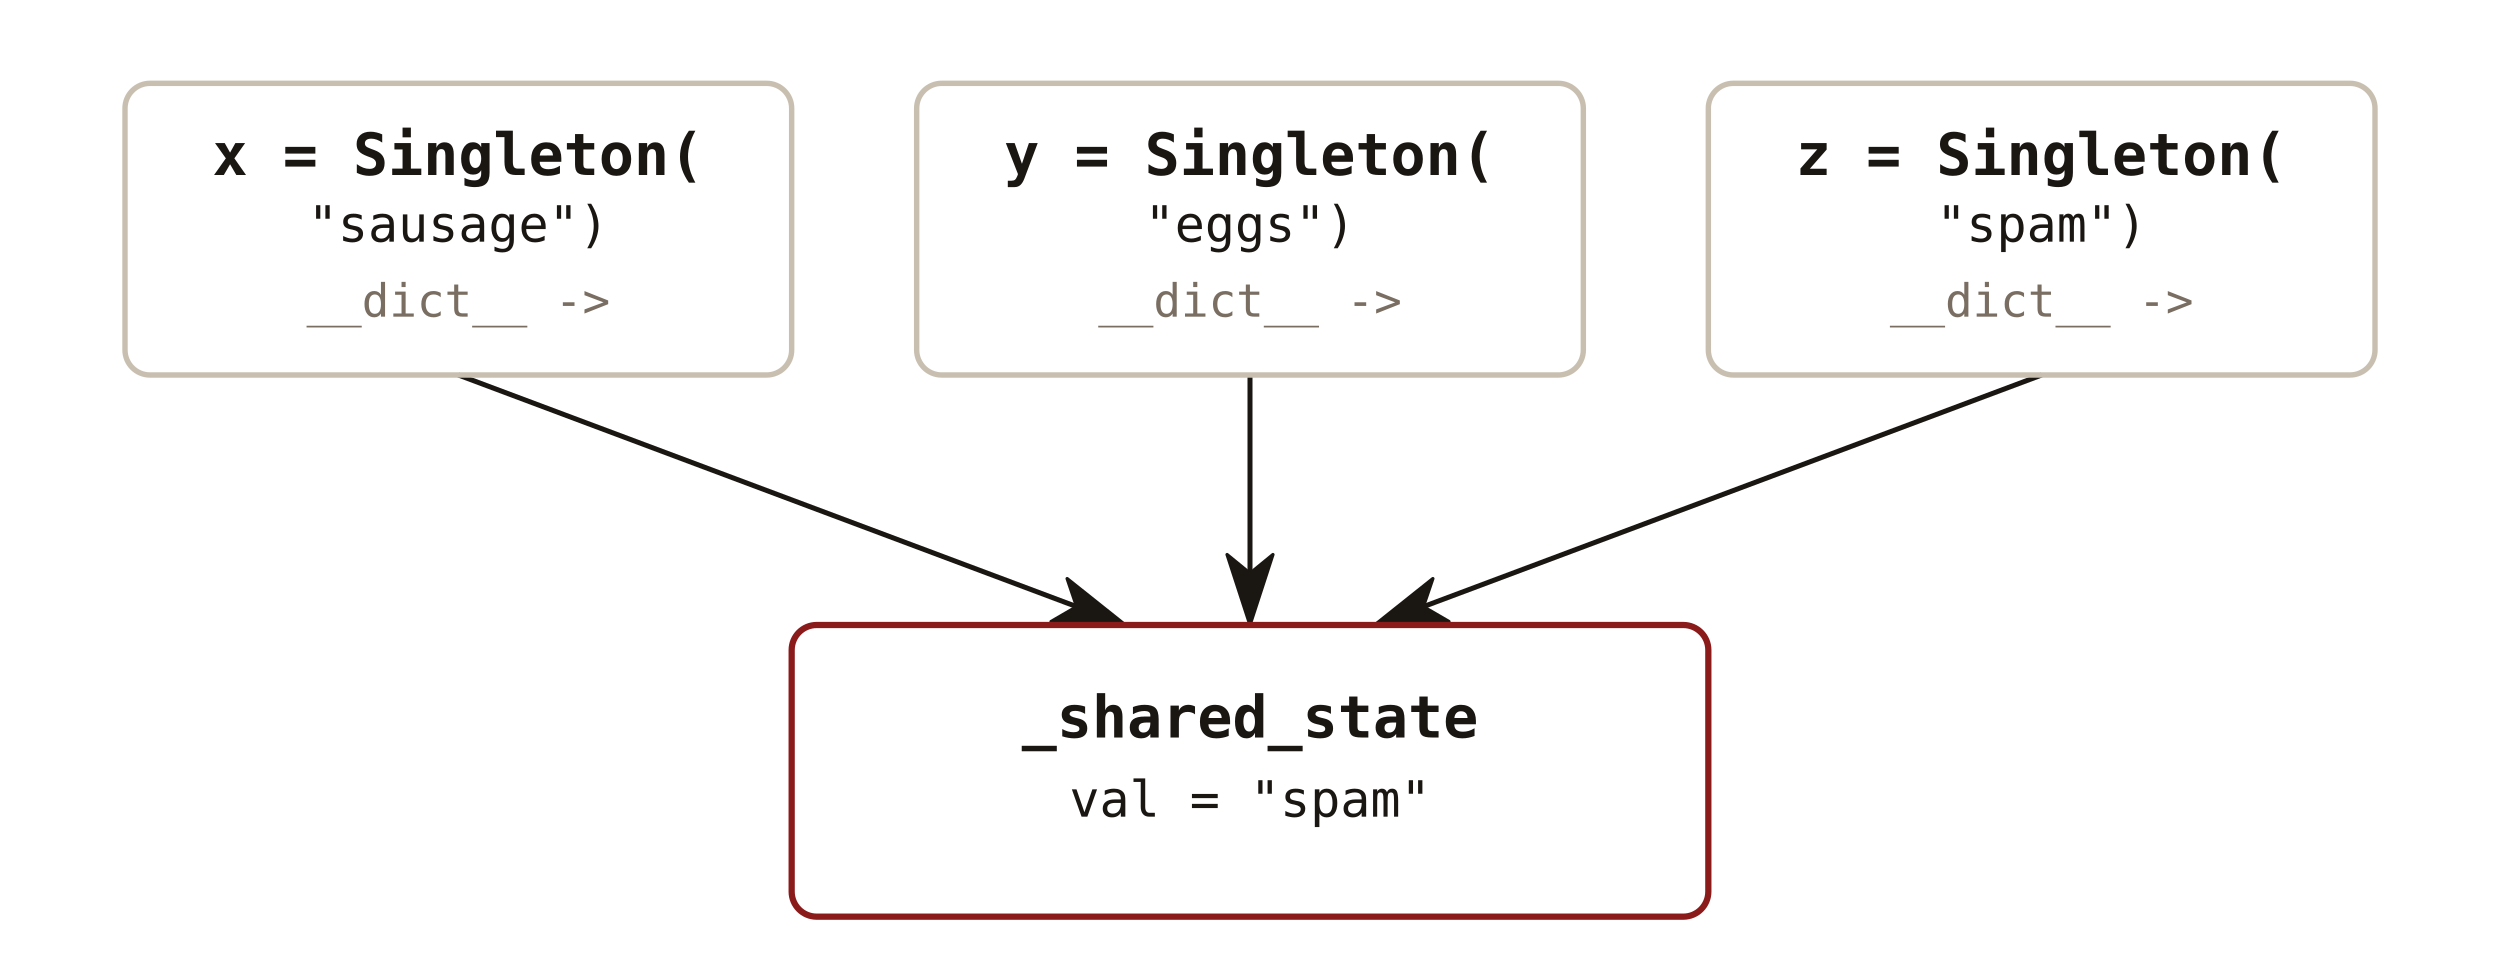
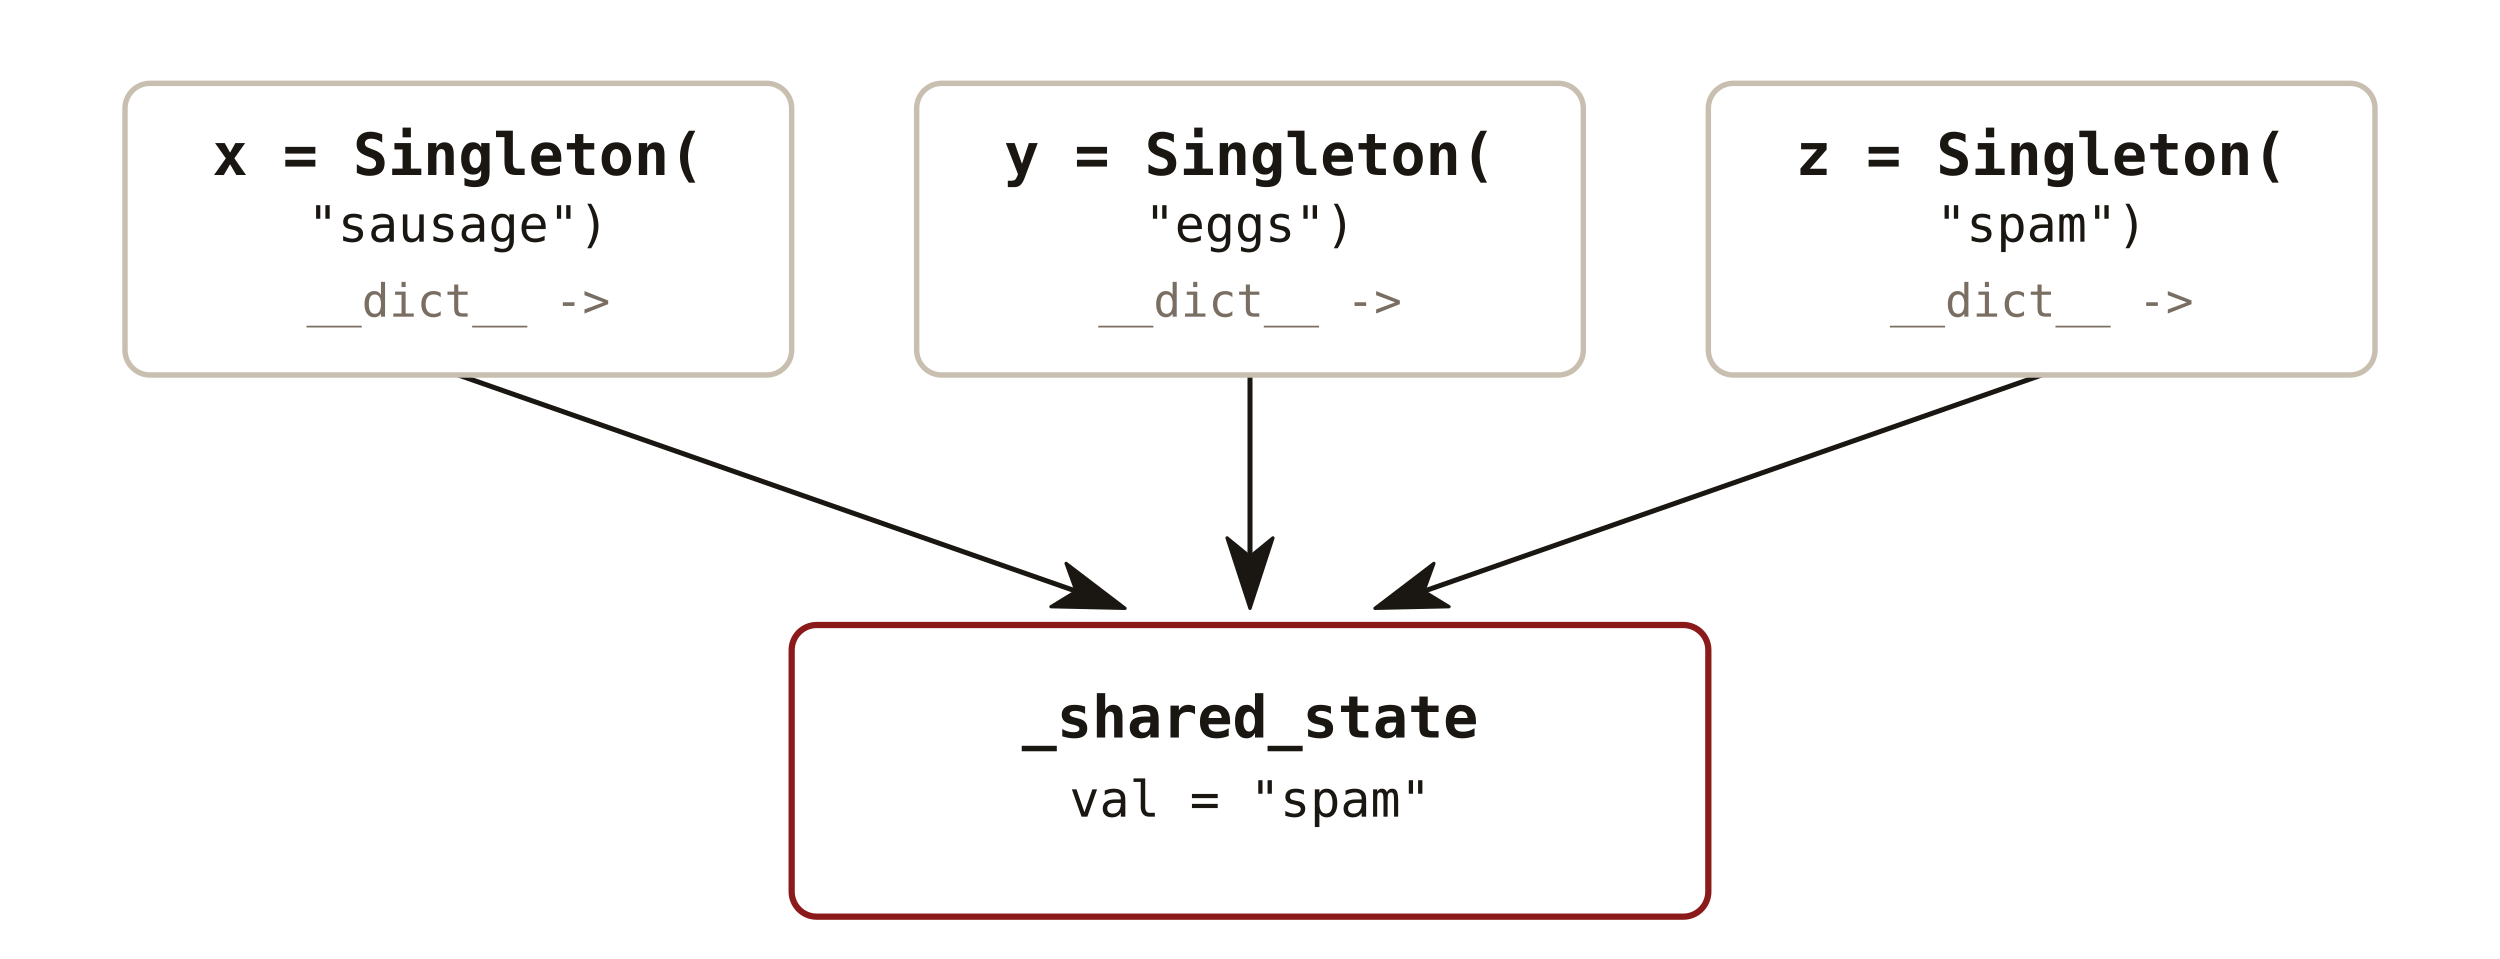
<svg xmlns="http://www.w3.org/2000/svg" viewBox="0 0 600 230" font-family="'JetBrains Mono', Consolas, monospace">
  <defs>
    <marker id="bg-tri" viewBox="0 0 18 12" refX="5" refY="6" markerWidth="18" markerHeight="12" orient="auto" markerUnits="userSpaceOnUse">
      <path d="M0.5,0.5 L17.4,6 L0.5,11.5 L5,6 Z" fill="#1a1612" stroke="#1a1612" stroke-width="0.8" stroke-linejoin="round" />
    </marker>
  </defs>
-   <line x1="110" y1="90" x2="258.4" y2="145.6" stroke="#1a1612" stroke-width="1.2" marker-end="url(#bg-tri)" />
-   <line x1="300" y1="90" x2="300" y2="137.6" stroke="#1a1612" stroke-width="1.2" marker-end="url(#bg-tri)" />
-   <line x1="490" y1="90" x2="341.6" y2="145.6" stroke="#1a1612" stroke-width="1.2" marker-end="url(#bg-tri)" />
+   <line x1="110" y1="90" x2="258.3" y2="141.9" stroke="#1a1612" stroke-width="1.2" marker-end="url(#bg-tri)" />
+   <line x1="300" y1="90" x2="300" y2="133.6" stroke="#1a1612" stroke-width="1.2" marker-end="url(#bg-tri)" />
+   <line x1="490" y1="90" x2="341.7" y2="141.9" stroke="#1a1612" stroke-width="1.2" marker-end="url(#bg-tri)" />
  <rect x="30" y="20" width="160" height="70" fill="none" stroke="#c8bfb0" stroke-width="1.3" rx="6" />
  <text x="110" y="42" font-size="14" font-weight="bold" fill="#1a1612" text-anchor="middle">x = Singleton(</text>
  <text x="110" y="58" font-size="12" fill="#1a1612" text-anchor="middle">"sausage")</text>
  <text x="110" y="76" font-size="11" fill="#7a6e62" text-anchor="middle">__dict__ -&gt;</text>
  <rect x="220" y="20" width="160" height="70" fill="none" stroke="#c8bfb0" stroke-width="1.3" rx="6" />
  <text x="300" y="42" font-size="14" font-weight="bold" fill="#1a1612" text-anchor="middle">y = Singleton(</text>
  <text x="300" y="58" font-size="12" fill="#1a1612" text-anchor="middle">"eggs")</text>
  <text x="300" y="76" font-size="11" fill="#7a6e62" text-anchor="middle">__dict__ -&gt;</text>
  <rect x="410" y="20" width="160" height="70" fill="none" stroke="#c8bfb0" stroke-width="1.3" rx="6" />
  <text x="490" y="42" font-size="14" font-weight="bold" fill="#1a1612" text-anchor="middle">z = Singleton(</text>
  <text x="490" y="58" font-size="12" fill="#1a1612" text-anchor="middle">"spam")</text>
  <text x="490" y="76" font-size="11" fill="#7a6e62" text-anchor="middle">__dict__ -&gt;</text>
  <rect x="190" y="150" width="220" height="70" fill="none" stroke="#8b1a1a" stroke-width="1.5" rx="6" />
  <text x="300" y="177" font-size="14" font-weight="bold" fill="#1a1612" text-anchor="middle">_shared_state</text>
  <text x="300" y="196" font-size="12" fill="#1a1612" text-anchor="middle">val = "spam"</text>
</svg>
